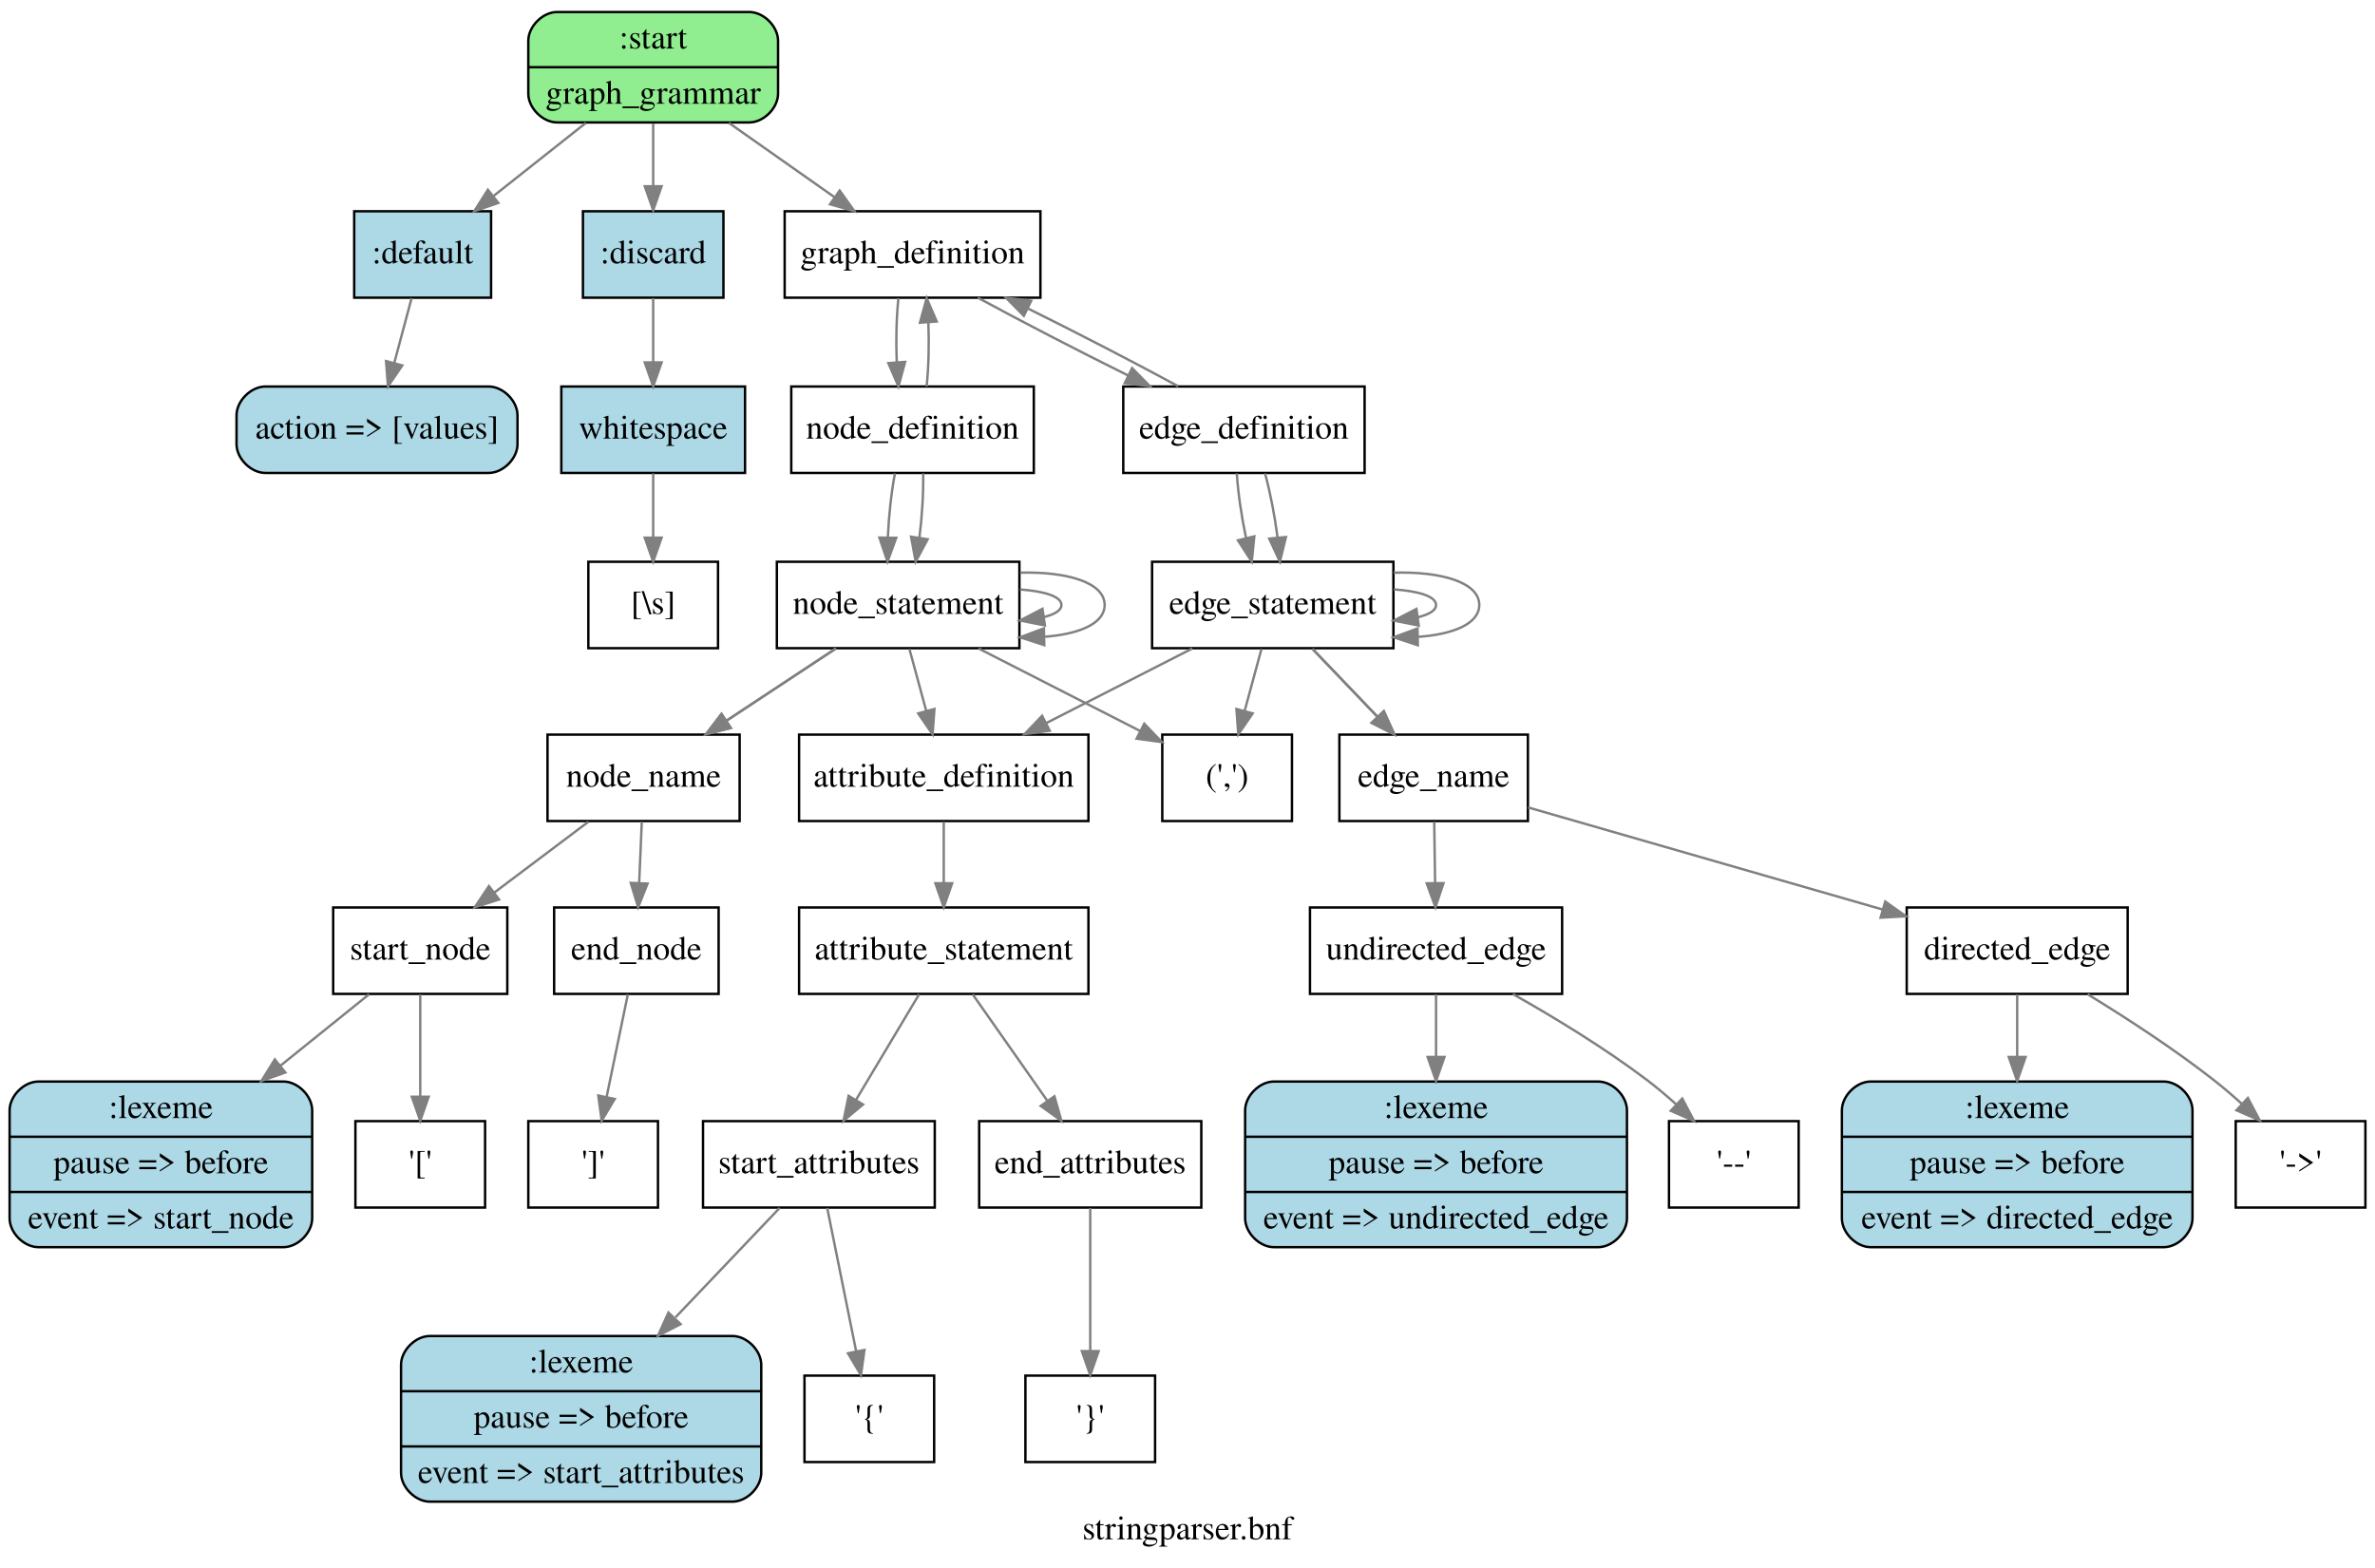
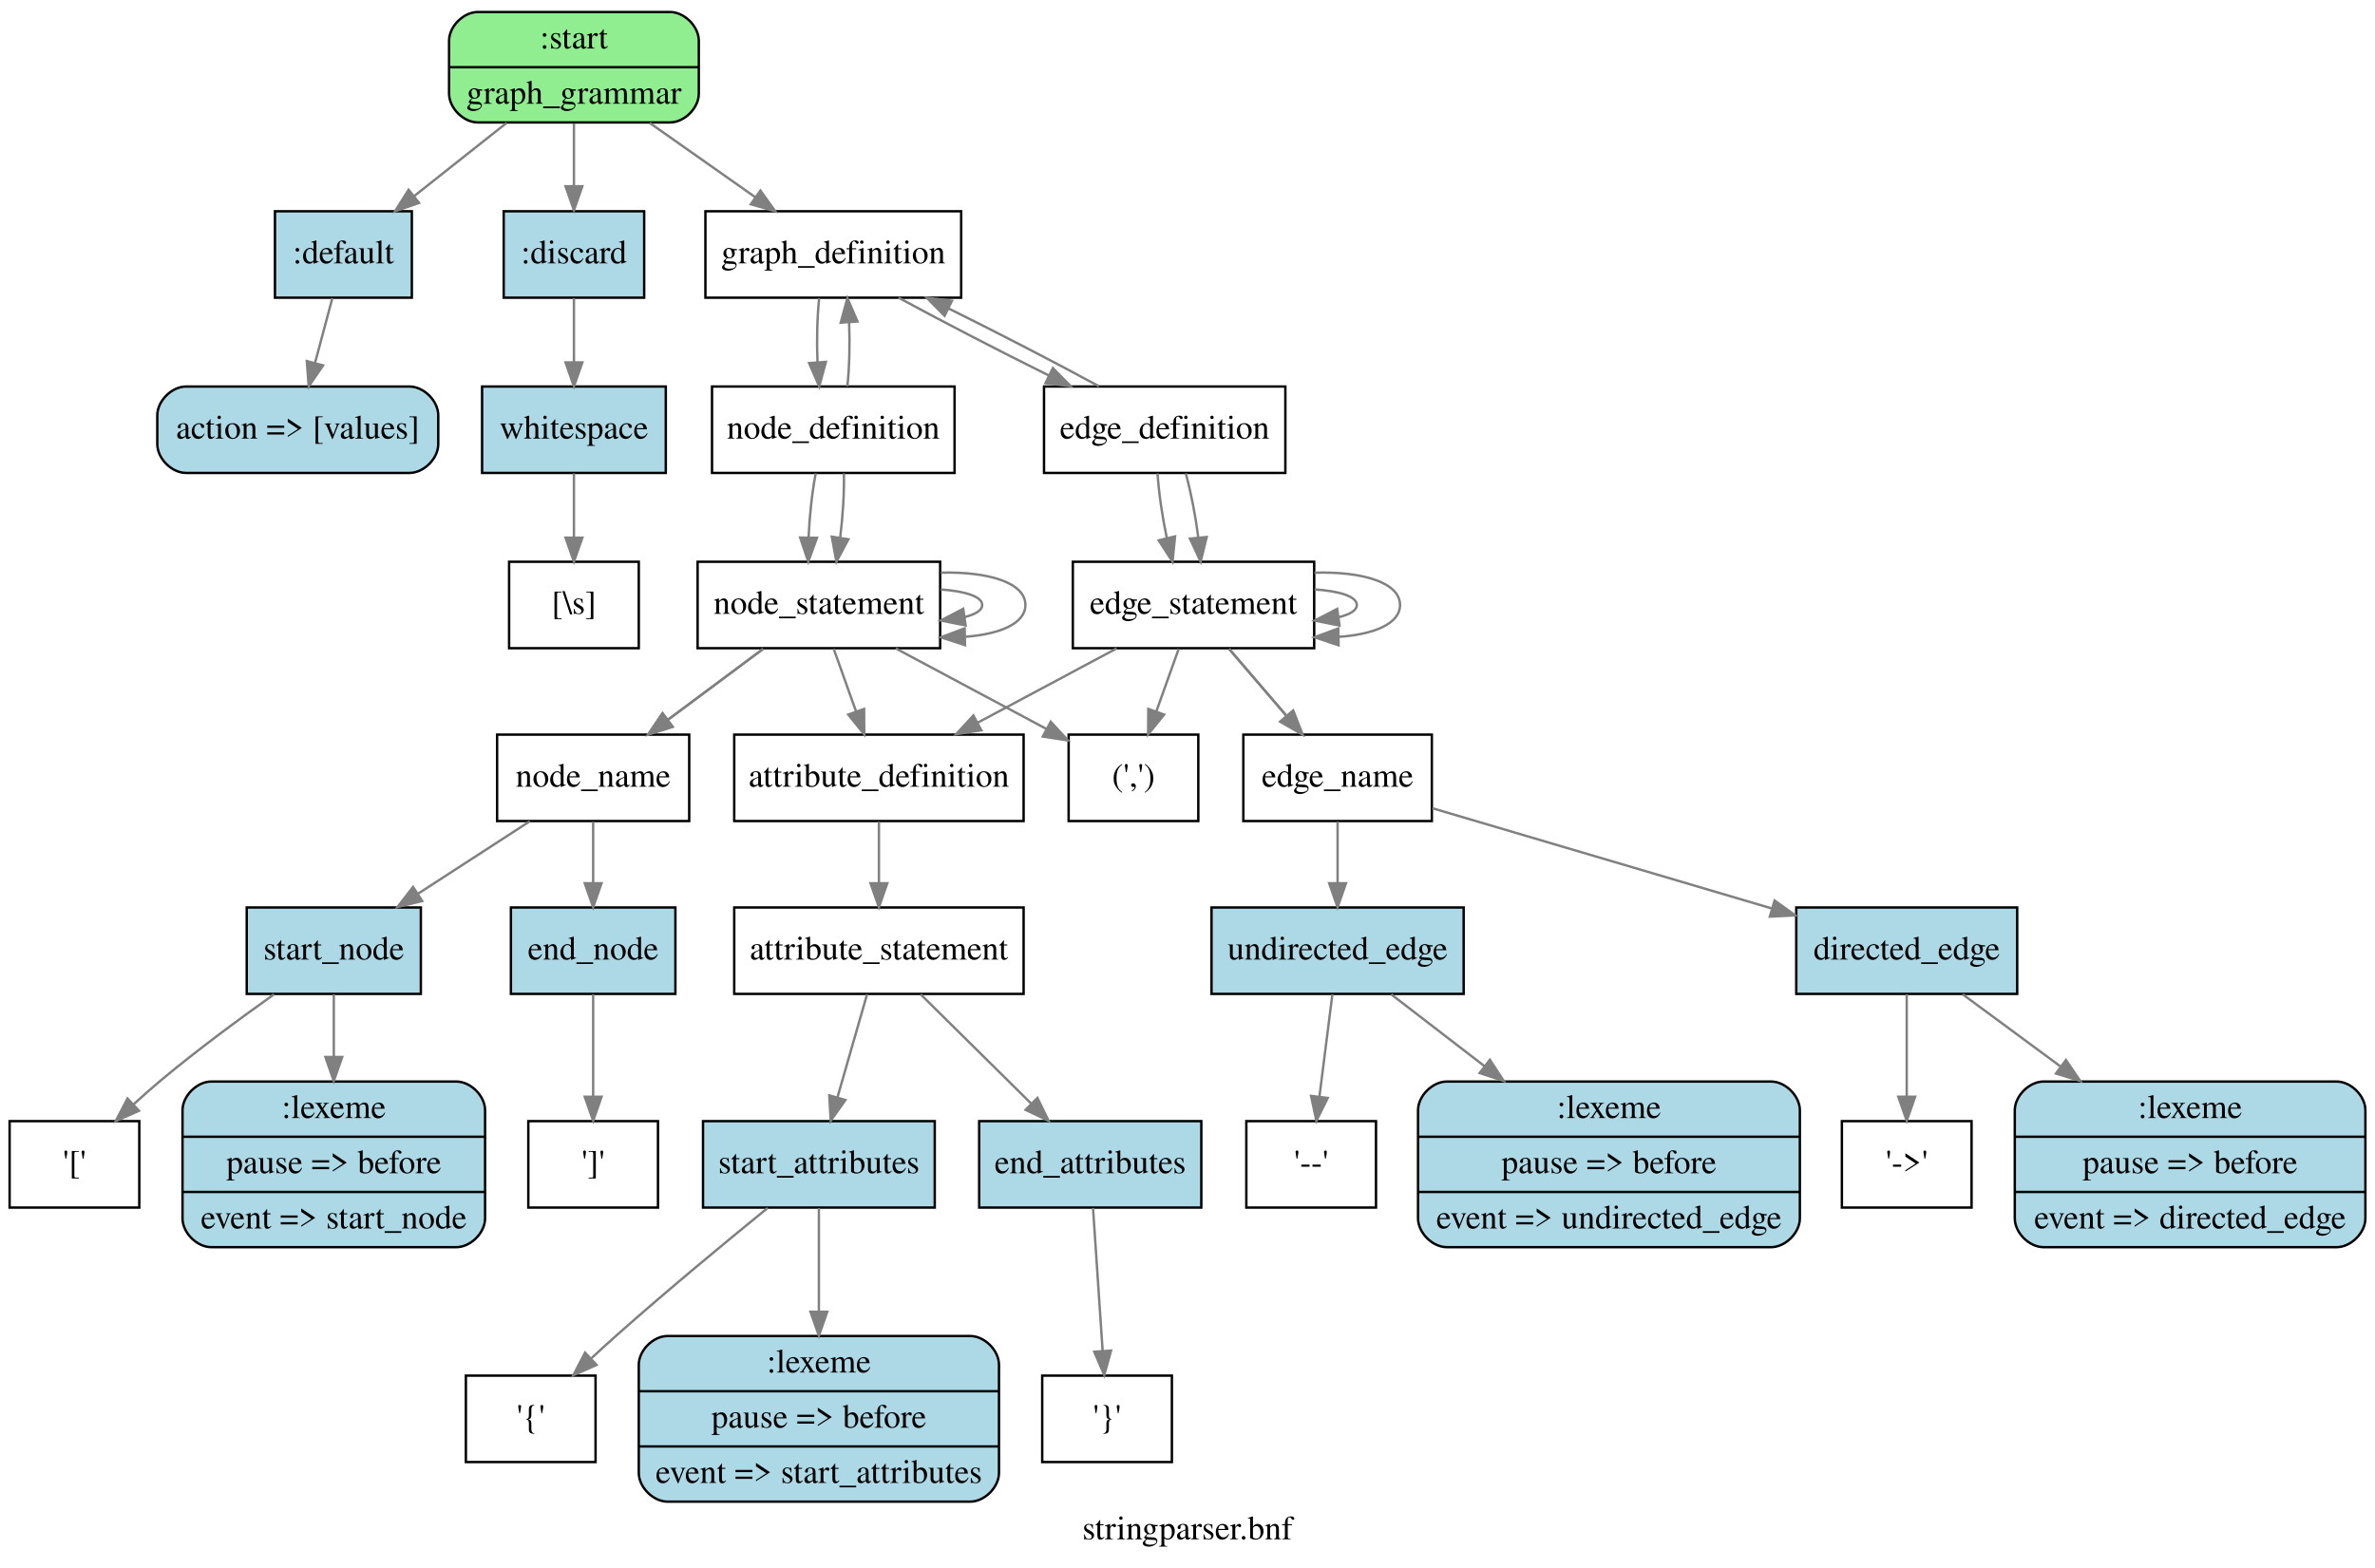
<svg xmlns="http://www.w3.org/2000/svg" width="989pt" height="653pt" viewBox="0.00 0.00 989.00 653.00">
  <g id="graph0" class="graph" transform="scale(1 1) rotate(0) translate(4 649)">
    <polygon fill="white" stroke="white" points="-4,5 -4,-649 986,-649 986,5 -4,5" />
    <text text-anchor="middle" x="490.5" y="-7.8" font-family="Times,serif" font-size="14.00">stringparser.bnf</text>
    <g id="node1" class="node">
-       <polygon fill="lightblue" stroke="black" points="200.5,-561 143.5,-561 143.5,-525 200.5,-525 200.5,-561" />
-       <text text-anchor="middle" x="172" y="-539.3" font-family="Times,serif" font-size="14.00">:default</text>
+       <polygon fill="lightblue" stroke="black" points="167.5,-561 110.5,-561 110.5,-525 167.5,-525 167.5,-561" />
+       <text text-anchor="middle" x="139" y="-539.3" font-family="Times,serif" font-size="14.00">:default</text>
    </g>
    <g id="node3" class="node">
-       <path fill="lightblue" stroke="black" d="M106.5,-452C106.5,-452 199.5,-452 199.5,-452 205.5,-452 211.5,-458 211.5,-464 211.5,-464 211.5,-476 211.5,-476 211.5,-482 205.5,-488 199.5,-488 199.5,-488 106.5,-488 106.5,-488 100.5,-488 94.5,-482 94.5,-476 94.5,-476 94.5,-464 94.5,-464 94.5,-458 100.5,-452 106.5,-452" />
-       <text text-anchor="middle" x="153" y="-466.3" font-family="Times,serif" font-size="14.00">action =&gt; [values]</text>
+       <path fill="lightblue" stroke="black" d="M73.5,-452C73.5,-452 166.5,-452 166.5,-452 172.5,-452 178.5,-458 178.5,-464 178.5,-464 178.5,-476 178.5,-476 178.5,-482 172.5,-488 166.5,-488 166.5,-488 73.5,-488 73.5,-488 67.5,-488 61.5,-482 61.5,-476 61.5,-476 61.5,-464 61.5,-464 61.5,-458 67.5,-452 73.5,-452" />
+       <text text-anchor="middle" x="120" y="-466.3" font-family="Times,serif" font-size="14.00">action =&gt; [values]</text>
    </g>
    <g id="edge2" class="edge">
-       <path fill="none" stroke="grey" d="M167.401,-524.813C165.23,-516.702 162.59,-506.836 160.166,-497.777" />
-       <polygon fill="grey" stroke="grey" points="163.523,-496.784 157.557,-488.029 156.761,-498.594 163.523,-496.784" />
+       <path fill="none" stroke="grey" d="M134.401,-524.813C132.23,-516.702 129.59,-506.836 127.166,-497.777" />
+       <polygon fill="grey" stroke="grey" points="130.523,-496.784 124.557,-488.029 123.761,-498.594 130.523,-496.784" />
    </g>
    <g id="node2" class="node">
-       <path fill="lightgreen" stroke="black" d="M228,-598C228,-598 308,-598 308,-598 314,-598 320,-604 320,-610 320,-610 320,-632 320,-632 320,-638 314,-644 308,-644 308,-644 228,-644 228,-644 222,-644 216,-638 216,-632 216,-632 216,-610 216,-610 216,-604 222,-598 228,-598" />
-       <text text-anchor="middle" x="268" y="-628.8" font-family="Times,serif" font-size="14.00">:start</text>
-       <polyline fill="none" stroke="black" points="216,-621 320,-621 " />
-       <text text-anchor="middle" x="268" y="-605.8" font-family="Times,serif" font-size="14.00">graph_grammar</text>
+       <path fill="lightgreen" stroke="black" d="M195,-598C195,-598 275,-598 275,-598 281,-598 287,-604 287,-610 287,-610 287,-632 287,-632 287,-638 281,-644 275,-644 275,-644 195,-644 195,-644 189,-644 183,-638 183,-632 183,-632 183,-610 183,-610 183,-604 189,-598 195,-598" />
+       <text text-anchor="middle" x="235" y="-628.8" font-family="Times,serif" font-size="14.00">:start</text>
+       <polyline fill="none" stroke="black" points="183,-621 287,-621 " />
+       <text text-anchor="middle" x="235" y="-605.8" font-family="Times,serif" font-size="14.00">graph_grammar</text>
    </g>
    <g id="edge1" class="edge">
-       <path fill="none" stroke="grey" d="M239.975,-597.813C227.924,-588.273 213.828,-577.114 201.607,-567.439" />
-       <polygon fill="grey" stroke="grey" points="203.507,-564.479 193.494,-561.016 199.162,-569.967 203.507,-564.479" />
+       <path fill="none" stroke="grey" d="M206.975,-597.813C194.924,-588.273 180.828,-577.114 168.607,-567.439" />
+       <polygon fill="grey" stroke="grey" points="170.507,-564.479 160.494,-561.016 166.162,-569.967 170.507,-564.479" />
    </g>
    <g id="node4" class="node">
-       <polygon fill="lightblue" stroke="black" points="297.25,-561 238.75,-561 238.75,-525 297.25,-525 297.25,-561" />
-       <text text-anchor="middle" x="268" y="-539.3" font-family="Times,serif" font-size="14.00">:discard</text>
+       <polygon fill="lightblue" stroke="black" points="264.25,-561 205.75,-561 205.75,-525 264.25,-525 264.25,-561" />
+       <text text-anchor="middle" x="235" y="-539.3" font-family="Times,serif" font-size="14.00">:discard</text>
    </g>
    <g id="edge3" class="edge">
-       <path fill="none" stroke="grey" d="M268,-597.609C268,-589.481 268,-580.2 268,-571.671" />
-       <polygon fill="grey" stroke="grey" points="271.5,-571.412 268,-561.412 264.5,-571.412 271.5,-571.412" />
+       <path fill="none" stroke="grey" d="M235,-597.609C235,-589.481 235,-580.2 235,-571.671" />
+       <polygon fill="grey" stroke="grey" points="238.5,-571.412 235,-561.412 231.5,-571.412 238.5,-571.412" />
+     </g>
+     <g id="node16" class="node">
+       <polygon fill="white" stroke="black" points="396.25,-561 289.75,-561 289.75,-525 396.25,-525 396.25,-561" />
+       <text text-anchor="middle" x="343" y="-539.3" font-family="Times,serif" font-size="14.00">graph_definition</text>
+     </g>
+     <g id="edge9" class="edge">
+       <path fill="none" stroke="grey" d="M266.528,-597.813C280.346,-588.09 296.554,-576.684 310.483,-566.882" />
+       <polygon fill="grey" stroke="grey" points="312.656,-569.633 318.819,-561.016 308.627,-563.909 312.656,-569.633" />
+     </g>
+     <g id="node5" class="node">
+       <polygon fill="lightblue" stroke="black" points="273.25,-488 196.75,-488 196.75,-452 273.25,-452 273.25,-488" />
+       <text text-anchor="middle" x="235" y="-466.3" font-family="Times,serif" font-size="14.00">whitespace</text>
+     </g>
+     <g id="edge4" class="edge">
+       <path fill="none" stroke="grey" d="M235,-524.813C235,-516.789 235,-507.047 235,-498.069" />
+       <polygon fill="grey" stroke="grey" points="238.5,-498.029 235,-488.029 231.5,-498.029 238.5,-498.029" />
+     </g>
+     <g id="node32" class="node">
+       <polygon fill="white" stroke="black" points="262,-415 208,-415 208,-379 262,-379 262,-415" />
+       <text text-anchor="middle" x="235" y="-393.3" font-family="Times,serif" font-size="14.00">[\s]</text>
+     </g>
+     <g id="edge43" class="edge">
+       <path fill="none" stroke="grey" d="M235,-451.813C235,-443.789 235,-434.047 235,-425.069" />
+       <polygon fill="grey" stroke="grey" points="238.5,-425.029 235,-415.029 231.5,-425.029 238.5,-425.029" />
    </g>
    <g id="node6" class="node">
-       <polygon fill="white" stroke="black" points="429.25,-561 322.75,-561 322.75,-525 429.25,-525 429.25,-561" />
-       <text text-anchor="middle" x="376" y="-539.3" font-family="Times,serif" font-size="14.00">graph_definition</text>
+       <polygon fill="lightblue" stroke="black" points="171.25,-271 98.75,-271 98.75,-235 171.25,-235 171.25,-271" />
+       <text text-anchor="middle" x="135" y="-249.3" font-family="Times,serif" font-size="14.00">start_node</text>
+     </g>
+     <g id="node7" class="node">
+       <path fill="lightblue" stroke="black" d="M84,-129.5C84,-129.5 186,-129.5 186,-129.5 192,-129.5 198,-135.5 198,-141.5 198,-141.5 198,-186.5 198,-186.5 198,-192.5 192,-198.5 186,-198.5 186,-198.5 84,-198.5 84,-198.5 78,-198.5 72,-192.5 72,-186.5 72,-186.5 72,-141.5 72,-141.5 72,-135.5 78,-129.5 84,-129.5" />
+       <text text-anchor="middle" x="135" y="-183.3" font-family="Times,serif" font-size="14.00">:lexeme</text>
+       <polyline fill="none" stroke="black" points="72,-175.5 198,-175.5 " />
+       <text text-anchor="middle" x="135" y="-160.3" font-family="Times,serif" font-size="14.00">pause =&gt; before</text>
+       <polyline fill="none" stroke="black" points="72,-152.5 198,-152.5 " />
+       <text text-anchor="middle" x="135" y="-137.3" font-family="Times,serif" font-size="14.00">event =&gt; start_node</text>
    </g>
    <g id="edge5" class="edge">
-       <path fill="none" stroke="grey" d="M299.528,-597.813C313.346,-588.09 329.554,-576.684 343.483,-566.882" />
-       <polygon fill="grey" stroke="grey" points="345.656,-569.633 351.819,-561.016 341.627,-563.909 345.656,-569.633" />
-     </g>
-     <g id="node5" class="node">
-       <polygon fill="lightblue" stroke="black" points="306.25,-488 229.75,-488 229.75,-452 306.25,-452 306.25,-488" />
-       <text text-anchor="middle" x="268" y="-466.3" font-family="Times,serif" font-size="14.00">whitespace</text>
-     </g>
-     <g id="edge4" class="edge">
-       <path fill="none" stroke="grey" d="M268,-524.813C268,-516.789 268,-507.047 268,-498.069" />
-       <polygon fill="grey" stroke="grey" points="271.5,-498.029 268,-488.029 264.5,-498.029 271.5,-498.029" />
-     </g>
-     <g id="node28" class="node">
-       <polygon fill="white" stroke="black" points="295,-415 241,-415 241,-379 295,-379 295,-415" />
-       <text text-anchor="middle" x="268" y="-393.3" font-family="Times,serif" font-size="14.00">[\s]</text>
-     </g>
-     <g id="edge39" class="edge">
-       <path fill="none" stroke="grey" d="M268,-451.813C268,-443.789 268,-434.047 268,-425.069" />
-       <polygon fill="grey" stroke="grey" points="271.5,-425.029 268,-415.029 264.5,-425.029 271.5,-425.029" />
-     </g>
-     <g id="node7" class="node">
-       <polygon fill="white" stroke="black" points="426.5,-488 325.5,-488 325.5,-452 426.5,-452 426.5,-488" />
-       <text text-anchor="middle" x="376" y="-466.3" font-family="Times,serif" font-size="14.00">node_definition</text>
-     </g>
-     <g id="edge6" class="edge">
-       <path fill="none" stroke="grey" d="M370.122,-524.813C369.282,-516.789 369.049,-507.047 369.422,-498.069" />
-       <polygon fill="grey" stroke="grey" points="372.918,-498.253 370.138,-488.029 365.936,-497.754 372.918,-498.253" />
+       <path fill="none" stroke="grey" d="M135,-234.812C135,-227.328 135,-218.18 135,-209.002" />
+       <polygon fill="grey" stroke="grey" points="138.5,-208.714 135,-198.714 131.5,-208.714 138.5,-208.714" />
+     </g>
+     <g id="node23" class="node">
+       <polygon fill="white" stroke="black" points="54,-182 0,-182 0,-146 54,-146 54,-182" />
+       <text text-anchor="middle" x="27" y="-160.3" font-family="Times,serif" font-size="14.00">'['</text>
+     </g>
+     <g id="edge23" class="edge">
+       <path fill="none" stroke="grey" d="M110.105,-234.814C95.969,-224.776 78.131,-211.634 63,-199 59.239,-195.859 55.367,-192.432 51.622,-189.001" />
+       <polygon fill="grey" stroke="grey" points="53.879,-186.32 44.185,-182.044 49.097,-191.431 53.879,-186.32" />
    </g>
    <g id="node8" class="node">
-       <polygon fill="white" stroke="black" points="564.25,-488 463.75,-488 463.75,-452 564.25,-452 564.25,-488" />
-       <text text-anchor="middle" x="514" y="-466.3" font-family="Times,serif" font-size="14.00">edge_definition</text>
-     </g>
-     <g id="edge7" class="edge">
-       <path fill="none" stroke="grey" d="M403.195,-524.994C421.057,-515.273 444.803,-502.987 465.769,-492.59" />
-       <polygon fill="grey" stroke="grey" points="467.439,-495.669 474.866,-488.114 464.349,-489.389 467.439,-495.669" />
-     </g>
-     <g id="node9" class="node">
-       <polygon fill="white" stroke="black" points="420.5,-415 319.5,-415 319.5,-379 420.5,-379 420.5,-415" />
-       <text text-anchor="middle" x="370" y="-393.3" font-family="Times,serif" font-size="14.00">node_statement</text>
-     </g>
-     <g id="edge8" class="edge">
-       <path fill="none" stroke="grey" d="M368.669,-451.813C367.152,-443.789 366.095,-434.047 365.71,-425.069" />
-       <polygon fill="grey" stroke="grey" points="369.209,-424.982 365.577,-415.029 362.21,-425.074 369.209,-424.982" />
-     </g>
-     <g id="edge9" class="edge">
-       <path fill="none" stroke="grey" d="M381.862,-488.029C382.709,-496.029 382.95,-505.765 382.585,-514.753" />
-       <polygon fill="grey" stroke="grey" points="379.088,-514.592 381.878,-524.813 386.071,-515.083 379.088,-514.592" />
-     </g>
-     <g id="edge10" class="edge">
-       <path fill="none" stroke="grey" d="M380.426,-451.813C380.587,-443.789 379.997,-434.047 378.865,-425.069" />
-       <polygon fill="grey" stroke="grey" points="382.299,-424.371 377.301,-415.029 375.382,-425.449 382.299,-424.371" />
-     </g>
-     <g id="node17" class="node">
-       <polygon fill="white" stroke="black" points="576.25,-415 475.75,-415 475.75,-379 576.25,-379 576.25,-415" />
-       <text text-anchor="middle" x="526" y="-393.3" font-family="Times,serif" font-size="14.00">edge_statement</text>
-     </g>
-     <g id="edge21" class="edge">
-       <path fill="none" stroke="grey" d="M511.027,-451.813C511.549,-443.702 512.987,-433.836 514.909,-424.777" />
-       <polygon fill="grey" stroke="grey" points="518.318,-425.571 517.26,-415.029 511.513,-423.929 518.318,-425.571" />
-     </g>
-     <g id="edge22" class="edge">
-       <path fill="none" stroke="grey" d="M522.783,-451.813C524.979,-443.789 526.858,-434.047 528.003,-425.069" />
-       <polygon fill="grey" stroke="grey" points="531.495,-425.322 528.983,-415.029 524.528,-424.641 531.495,-425.322" />
-     </g>
-     <g id="edge23" class="edge">
-       <path fill="none" stroke="grey" d="M486.608,-488.114C468.703,-497.853 444.946,-510.142 424,-520.524" />
-       <polygon fill="grey" stroke="grey" points="422.342,-517.439 414.914,-524.994 425.432,-523.72 422.342,-517.439" />
-     </g>
-     <g id="node10" class="node">
-       <polygon fill="white" stroke="black" points="304,-343 224,-343 224,-307 304,-307 304,-343" />
-       <text text-anchor="middle" x="264" y="-321.3" font-family="Times,serif" font-size="14.00">node_name</text>
-     </g>
-     <g id="edge11" class="edge">
-       <path fill="none" stroke="grey" d="M344.069,-378.876C330.338,-369.808 313.294,-358.552 298.464,-348.759" />
-       <polygon fill="grey" stroke="grey" points="300.304,-345.78 290.03,-343.19 296.446,-351.621 300.304,-345.78" />
-     </g>
-     <g id="node11" class="node">
-       <polygon fill="white" stroke="black" points="449.25,-343 328.75,-343 328.75,-307 449.25,-307 449.25,-343" />
-       <text text-anchor="middle" x="389" y="-321.3" font-family="Times,serif" font-size="14.00">attribute_definition</text>
-     </g>
-     <g id="edge12" class="edge">
-       <path fill="none" stroke="grey" d="M374.697,-378.697C376.813,-370.898 379.362,-361.509 381.718,-352.829" />
-       <polygon fill="grey" stroke="grey" points="385.116,-353.672 384.357,-343.104 378.36,-351.838 385.116,-353.672" />
-     </g>
-     <g id="edge13" class="edge">
-       <path fill="none" stroke="grey" d="M344.069,-378.876C330.338,-369.808 313.294,-358.552 298.464,-348.759" />
-       <polygon fill="grey" stroke="grey" points="300.304,-345.78 290.03,-343.19 296.446,-351.621 300.304,-345.78" />
-     </g>
-     <g id="node12" class="node">
-       <polygon fill="white" stroke="black" points="534,-343 480,-343 480,-307 534,-307 534,-343" />
-       <text text-anchor="middle" x="507" y="-321.3" font-family="Times,serif" font-size="14.00">(',')</text>
-     </g>
-     <g id="edge14" class="edge">
-       <path fill="none" stroke="grey" d="M403.514,-378.876C423.848,-368.487 449.804,-355.224 470.634,-344.581" />
-       <polygon fill="grey" stroke="grey" points="472.493,-347.562 479.805,-339.895 469.308,-341.328 472.493,-347.562" />
-     </g>
-     <g id="edge15" class="edge">
-       <path fill="none" stroke="grey" d="M420.711,-403.471C430.803,-402.743 438,-400.586 438,-397 438,-394.759 435.189,-393.076 430.616,-391.951" />
-       <polygon fill="grey" stroke="grey" points="431.107,-388.485 420.711,-390.529 430.112,-395.414 431.107,-388.485" />
-     </g>
-     <g id="edge16" class="edge">
-       <path fill="none" stroke="grey" d="M420.78,-410.46C440.056,-410.979 456,-406.492 456,-397 456,-389.288 445.475,-384.88 431.188,-383.776" />
-       <polygon fill="grey" stroke="grey" points="430.857,-380.268 420.78,-383.54 430.698,-387.266 430.857,-380.268" />
-     </g>
-     <g id="node13" class="node">
-       <polygon fill="white" stroke="black" points="295.25,-271 226.75,-271 226.75,-235 295.25,-235 295.25,-271" />
-       <text text-anchor="middle" x="261" y="-249.3" font-family="Times,serif" font-size="14.00">end_node</text>
-     </g>
-     <g id="edge17" class="edge">
-       <path fill="none" stroke="grey" d="M263.258,-306.697C262.928,-298.983 262.531,-289.712 262.162,-281.112" />
-       <polygon fill="grey" stroke="grey" points="265.658,-280.945 261.733,-271.104 258.665,-281.245 265.658,-280.945" />
-     </g>
-     <g id="node14" class="node">
-       <polygon fill="white" stroke="black" points="207.25,-271 134.75,-271 134.75,-235 207.25,-235 207.25,-271" />
-       <text text-anchor="middle" x="171" y="-249.3" font-family="Times,serif" font-size="14.00">start_node</text>
-     </g>
-     <g id="edge18" class="edge">
-       <path fill="none" stroke="grey" d="M241.011,-306.697C229.186,-297.796 214.608,-286.823 201.821,-277.199" />
-       <polygon fill="grey" stroke="grey" points="203.819,-274.322 193.724,-271.104 199.609,-279.915 203.819,-274.322" />
-     </g>
-     <g id="node23" class="node">
-       <polygon fill="white" stroke="black" points="449.25,-271 328.75,-271 328.75,-235 449.25,-235 449.25,-271" />
-       <text text-anchor="middle" x="389" y="-249.3" font-family="Times,serif" font-size="14.00">attribute_statement</text>
-     </g>
-     <g id="edge34" class="edge">
-       <path fill="none" stroke="grey" d="M389,-306.697C389,-298.983 389,-289.712 389,-281.112" />
-       <polygon fill="grey" stroke="grey" points="392.5,-281.104 389,-271.104 385.5,-281.104 392.5,-281.104" />
-     </g>
-     <g id="node16" class="node">
+       <polygon fill="lightblue" stroke="black" points="277.25,-271 208.75,-271 208.75,-235 277.25,-235 277.25,-271" />
+       <text text-anchor="middle" x="243" y="-249.3" font-family="Times,serif" font-size="14.00">end_node</text>
+     </g>
+     <g id="node24" class="node">
      <polygon fill="white" stroke="black" points="270,-182 216,-182 216,-146 270,-146 270,-182" />
      <text text-anchor="middle" x="243" y="-160.3" font-family="Times,serif" font-size="14.00">']'</text>
    </g>
+     <g id="edge24" class="edge">
+       <path fill="none" stroke="grey" d="M243,-234.812C243,-222.657 243,-206.114 243,-192.182" />
+       <polygon fill="grey" stroke="grey" points="246.5,-192.153 243,-182.153 239.5,-192.153 246.5,-192.153" />
+     </g>
+     <g id="node9" class="node">
+       <polygon fill="lightblue" stroke="black" points="836,-271 744,-271 744,-235 836,-235 836,-271" />
+       <text text-anchor="middle" x="790" y="-249.3" font-family="Times,serif" font-size="14.00">directed_edge</text>
+     </g>
+     <g id="node10" class="node">
+       <path fill="lightblue" stroke="black" d="M847,-129.5C847,-129.5 969,-129.5 969,-129.5 975,-129.5 981,-135.5 981,-141.5 981,-141.5 981,-186.5 981,-186.5 981,-192.5 975,-198.5 969,-198.5 969,-198.5 847,-198.5 847,-198.5 841,-198.5 835,-192.5 835,-186.5 835,-186.5 835,-141.5 835,-141.5 835,-135.5 841,-129.5 847,-129.5" />
+       <text text-anchor="middle" x="908" y="-183.3" font-family="Times,serif" font-size="14.00">:lexeme</text>
+       <polyline fill="none" stroke="black" points="835,-175.5 981,-175.5 " />
+       <text text-anchor="middle" x="908" y="-160.3" font-family="Times,serif" font-size="14.00">pause =&gt; before</text>
+       <polyline fill="none" stroke="black" points="835,-152.5 981,-152.5 " />
+       <text text-anchor="middle" x="908" y="-137.3" font-family="Times,serif" font-size="14.00">event =&gt; directed_edge</text>
+     </g>
+     <g id="edge6" class="edge">
+       <path fill="none" stroke="grey" d="M813.313,-234.812C824.991,-226.201 839.658,-215.388 853.936,-204.861" />
+       <polygon fill="grey" stroke="grey" points="856.301,-207.466 862.273,-198.714 852.147,-201.832 856.301,-207.466" />
+     </g>
+     <g id="node27" class="node">
+       <polygon fill="white" stroke="black" points="817,-182 763,-182 763,-146 817,-146 817,-182" />
+       <text text-anchor="middle" x="790" y="-160.3" font-family="Times,serif" font-size="14.00">'-&gt;'</text>
+     </g>
+     <g id="edge36" class="edge">
+       <path fill="none" stroke="grey" d="M790,-234.812C790,-222.657 790,-206.114 790,-192.182" />
+       <polygon fill="grey" stroke="grey" points="793.5,-192.153 790,-182.153 786.5,-192.153 793.5,-192.153" />
+     </g>
+     <g id="node11" class="node">
+       <polygon fill="lightblue" stroke="black" points="605.5,-271 500.5,-271 500.5,-235 605.5,-235 605.5,-271" />
+       <text text-anchor="middle" x="553" y="-249.3" font-family="Times,serif" font-size="14.00">undirected_edge</text>
+     </g>
+     <g id="node12" class="node">
+       <path fill="lightblue" stroke="black" d="M598.5,-129.5C598.5,-129.5 733.5,-129.5 733.5,-129.5 739.5,-129.5 745.5,-135.5 745.5,-141.5 745.5,-141.5 745.5,-186.5 745.5,-186.5 745.5,-192.5 739.5,-198.5 733.5,-198.5 733.5,-198.5 598.5,-198.5 598.5,-198.5 592.5,-198.5 586.5,-192.5 586.5,-186.5 586.5,-186.5 586.5,-141.5 586.5,-141.5 586.5,-135.5 592.5,-129.5 598.5,-129.5" />
+       <text text-anchor="middle" x="666" y="-183.3" font-family="Times,serif" font-size="14.00">:lexeme</text>
+       <polyline fill="none" stroke="black" points="586.5,-175.5 745.5,-175.5 " />
+       <text text-anchor="middle" x="666" y="-160.3" font-family="Times,serif" font-size="14.00">pause =&gt; before</text>
+       <polyline fill="none" stroke="black" points="586.5,-152.5 745.5,-152.5 " />
+       <text text-anchor="middle" x="666" y="-137.3" font-family="Times,serif" font-size="14.00">event =&gt; undirected_edge</text>
+     </g>
+     <g id="edge7" class="edge">
+       <path fill="none" stroke="grey" d="M575.325,-234.812C586.509,-226.201 600.554,-215.388 614.227,-204.861" />
+       <polygon fill="grey" stroke="grey" points="616.422,-207.588 622.21,-198.714 612.151,-202.042 616.422,-207.588" />
+     </g>
+     <g id="node28" class="node">
+       <polygon fill="white" stroke="black" points="569,-182 515,-182 515,-146 569,-146 569,-182" />
+       <text text-anchor="middle" x="542" y="-160.3" font-family="Times,serif" font-size="14.00">'--'</text>
+     </g>
+     <g id="edge37" class="edge">
+       <path fill="none" stroke="grey" d="M550.827,-234.812C549.29,-222.657 547.198,-206.114 545.437,-192.182" />
+       <polygon fill="grey" stroke="grey" points="548.896,-191.635 544.169,-182.153 541.951,-192.513 548.896,-191.635" />
+     </g>
+     <g id="node13" class="node">
+       <polygon fill="lightblue" stroke="black" points="385.25,-182 288.75,-182 288.75,-146 385.25,-146 385.25,-182" />
+       <text text-anchor="middle" x="337" y="-160.3" font-family="Times,serif" font-size="14.00">start_attributes</text>
+     </g>
+     <g id="node14" class="node">
+       <path fill="lightblue" stroke="black" d="M274,-23.5C274,-23.5 400,-23.5 400,-23.5 406,-23.5 412,-29.5 412,-35.5 412,-35.5 412,-80.5 412,-80.5 412,-86.5 406,-92.5 400,-92.5 400,-92.5 274,-92.5 274,-92.5 268,-92.5 262,-86.5 262,-80.5 262,-80.5 262,-35.5 262,-35.5 262,-29.5 268,-23.5 274,-23.5" />
+       <text text-anchor="middle" x="337" y="-77.3" font-family="Times,serif" font-size="14.00">:lexeme</text>
+       <polyline fill="none" stroke="black" points="262,-69.5 412,-69.5 " />
+       <text text-anchor="middle" x="337" y="-54.3" font-family="Times,serif" font-size="14.00">pause =&gt; before</text>
+       <polyline fill="none" stroke="black" points="262,-46.5 412,-46.5 " />
+       <text text-anchor="middle" x="337" y="-31.3" font-family="Times,serif" font-size="14.00">event =&gt; start_attributes</text>
+     </g>
+     <g id="edge8" class="edge">
+       <path fill="none" stroke="grey" d="M337,-145.827C337,-134.108 337,-118.021 337,-102.877" />
+       <polygon fill="grey" stroke="grey" points="340.5,-102.609 337,-92.609 333.5,-102.609 340.5,-102.609" />
+     </g>
+     <g id="node30" class="node">
+       <polygon fill="white" stroke="black" points="244,-76 190,-76 190,-40 244,-40 244,-76" />
+       <text text-anchor="middle" x="217" y="-54.3" font-family="Times,serif" font-size="14.00">'{'</text>
+     </g>
+     <g id="edge41" class="edge">
+       <path fill="none" stroke="grey" d="M315.635,-145.809C298.471,-131.853 273.873,-111.521 253,-93 249.506,-89.899 245.872,-86.583 242.317,-83.282" />
+       <polygon fill="grey" stroke="grey" points="244.428,-80.463 234.742,-76.171 239.637,-85.567 244.428,-80.463" />
+     </g>
+     <g id="node15" class="node">
+       <polygon fill="lightblue" stroke="black" points="496.25,-182 403.75,-182 403.75,-146 496.25,-146 496.25,-182" />
+       <text text-anchor="middle" x="450" y="-160.3" font-family="Times,serif" font-size="14.00">end_attributes</text>
+     </g>
+     <g id="node31" class="node">
+       <polygon fill="white" stroke="black" points="484,-76 430,-76 430,-40 484,-40 484,-76" />
+       <text text-anchor="middle" x="457" y="-54.3" font-family="Times,serif" font-size="14.00">'}'</text>
+     </g>
+     <g id="edge42" class="edge">
+       <path fill="none" stroke="grey" d="M451.156,-145.827C452.245,-129.643 453.895,-105.131 455.164,-86.273" />
+       <polygon fill="grey" stroke="grey" points="458.663,-86.412 455.842,-76.199 451.679,-85.941 458.663,-86.412" />
+     </g>
+     <g id="node17" class="node">
+       <polygon fill="white" stroke="black" points="393.5,-488 292.5,-488 292.5,-452 393.5,-452 393.5,-488" />
+       <text text-anchor="middle" x="343" y="-466.3" font-family="Times,serif" font-size="14.00">node_definition</text>
+     </g>
+     <g id="edge10" class="edge">
+       <path fill="none" stroke="grey" d="M337.122,-524.813C336.282,-516.789 336.049,-507.047 336.422,-498.069" />
+       <polygon fill="grey" stroke="grey" points="339.918,-498.253 337.138,-488.029 332.936,-497.754 339.918,-498.253" />
+     </g>
+     <g id="node18" class="node">
+       <polygon fill="white" stroke="black" points="531.25,-488 430.75,-488 430.75,-452 531.25,-452 531.25,-488" />
+       <text text-anchor="middle" x="481" y="-466.3" font-family="Times,serif" font-size="14.00">edge_definition</text>
+     </g>
+     <g id="edge11" class="edge">
+       <path fill="none" stroke="grey" d="M370.195,-524.994C388.057,-515.273 411.803,-502.987 432.769,-492.59" />
+       <polygon fill="grey" stroke="grey" points="434.439,-495.669 441.866,-488.114 431.349,-489.389 434.439,-495.669" />
+     </g>
+     <g id="node19" class="node">
+       <polygon fill="white" stroke="black" points="387.5,-415 286.5,-415 286.5,-379 387.5,-379 387.5,-415" />
+       <text text-anchor="middle" x="337" y="-393.3" font-family="Times,serif" font-size="14.00">node_statement</text>
+     </g>
+     <g id="edge12" class="edge">
+       <path fill="none" stroke="grey" d="M335.669,-451.813C334.152,-443.789 333.095,-434.047 332.71,-425.069" />
+       <polygon fill="grey" stroke="grey" points="336.209,-424.982 332.577,-415.029 329.21,-425.074 336.209,-424.982" />
+     </g>
+     <g id="edge13" class="edge">
+       <path fill="none" stroke="grey" d="M348.862,-488.029C349.709,-496.029 349.95,-505.765 349.585,-514.753" />
+       <polygon fill="grey" stroke="grey" points="346.088,-514.592 348.878,-524.813 353.071,-515.083 346.088,-514.592" />
+     </g>
+     <g id="edge14" class="edge">
+       <path fill="none" stroke="grey" d="M347.426,-451.813C347.587,-443.789 346.997,-434.047 345.865,-425.069" />
+       <polygon fill="grey" stroke="grey" points="349.299,-424.371 344.301,-415.029 342.382,-425.449 349.299,-424.371" />
+     </g>
+     <g id="node25" class="node">
+       <polygon fill="white" stroke="black" points="543.25,-415 442.75,-415 442.75,-379 543.25,-379 543.25,-415" />
+       <text text-anchor="middle" x="493" y="-393.3" font-family="Times,serif" font-size="14.00">edge_statement</text>
+     </g>
+     <g id="edge25" class="edge">
+       <path fill="none" stroke="grey" d="M478.027,-451.813C478.549,-443.702 479.987,-433.836 481.909,-424.777" />
+       <polygon fill="grey" stroke="grey" points="485.318,-425.571 484.26,-415.029 478.513,-423.929 485.318,-425.571" />
+     </g>
+     <g id="edge26" class="edge">
+       <path fill="none" stroke="grey" d="M489.783,-451.813C491.979,-443.789 493.858,-434.047 495.003,-425.069" />
+       <polygon fill="grey" stroke="grey" points="498.495,-425.322 495.983,-415.029 491.528,-424.641 498.495,-425.322" />
+     </g>
+     <g id="edge27" class="edge">
+       <path fill="none" stroke="grey" d="M453.608,-488.114C435.703,-497.853 411.946,-510.142 391,-520.524" />
+       <polygon fill="grey" stroke="grey" points="389.342,-517.439 381.914,-524.994 392.432,-523.72 389.342,-517.439" />
+     </g>
+     <g id="node20" class="node">
+       <polygon fill="white" stroke="black" points="283,-343 203,-343 203,-307 283,-307 283,-343" />
+       <text text-anchor="middle" x="243" y="-321.3" font-family="Times,serif" font-size="14.00">node_name</text>
+     </g>
+     <g id="edge15" class="edge">
+       <path fill="none" stroke="grey" d="M313.764,-378.697C301.812,-369.796 287.077,-358.823 274.153,-349.199" />
+       <polygon fill="grey" stroke="grey" points="276.08,-346.27 265.969,-343.104 271.899,-351.884 276.08,-346.27" />
+     </g>
+     <g id="node21" class="node">
+       <polygon fill="white" stroke="black" points="422.25,-343 301.75,-343 301.75,-307 422.25,-307 422.25,-343" />
+       <text text-anchor="middle" x="362" y="-321.3" font-family="Times,serif" font-size="14.00">attribute_definition</text>
+     </g>
+     <g id="edge16" class="edge">
+       <path fill="none" stroke="grey" d="M343.18,-378.697C345.995,-370.813 349.391,-361.304 352.519,-352.546" />
+       <polygon fill="grey" stroke="grey" points="355.824,-353.699 355.891,-343.104 349.232,-351.345 355.824,-353.699" />
+     </g>
+     <g id="edge17" class="edge">
+       <path fill="none" stroke="grey" d="M313.764,-378.697C301.812,-369.796 287.077,-358.823 274.153,-349.199" />
+       <polygon fill="grey" stroke="grey" points="276.08,-346.27 265.969,-343.104 271.899,-351.884 276.08,-346.27" />
+     </g>
+     <g id="node22" class="node">
+       <polygon fill="white" stroke="black" points="495,-343 441,-343 441,-307 495,-307 495,-343" />
+       <text text-anchor="middle" x="468" y="-321.3" font-family="Times,serif" font-size="14.00">(',')</text>
+     </g>
+     <g id="edge18" class="edge">
+       <path fill="none" stroke="grey" d="M369.046,-378.876C388.01,-368.743 412.087,-355.877 431.743,-345.374" />
+       <polygon fill="grey" stroke="grey" points="433.541,-348.382 440.711,-340.582 430.242,-342.208 433.541,-348.382" />
+     </g>
+     <g id="edge19" class="edge">
+       <path fill="none" stroke="grey" d="M387.711,-403.471C397.803,-402.743 405,-400.586 405,-397 405,-394.759 402.189,-393.076 397.616,-391.951" />
+       <polygon fill="grey" stroke="grey" points="398.107,-388.485 387.711,-390.529 397.112,-395.414 398.107,-388.485" />
+     </g>
    <g id="edge20" class="edge">
-       <path fill="none" stroke="grey" d="M257.444,-234.812C254.929,-222.657 251.506,-206.114 248.624,-192.182" />
-       <polygon fill="grey" stroke="grey" points="252.002,-191.236 246.549,-182.153 245.148,-192.654 252.002,-191.236" />
-     </g>
-     <g id="node15" class="node">
-       <polygon fill="white" stroke="black" points="198,-182 144,-182 144,-146 198,-146 198,-182" />
-       <text text-anchor="middle" x="171" y="-160.3" font-family="Times,serif" font-size="14.00">'['</text>
-     </g>
-     <g id="edge19" class="edge">
-       <path fill="none" stroke="grey" d="M171,-234.812C171,-222.657 171,-206.114 171,-192.182" />
-       <polygon fill="grey" stroke="grey" points="174.5,-192.153 171,-182.153 167.5,-192.153 174.5,-192.153" />
+       <path fill="none" stroke="grey" d="M387.78,-410.46C407.056,-410.979 423,-406.492 423,-397 423,-389.288 412.475,-384.88 398.188,-383.776" />
+       <polygon fill="grey" stroke="grey" points="397.857,-380.268 387.78,-383.54 397.698,-387.266 397.857,-380.268" />
+     </g>
+     <g id="edge21" class="edge">
+       <path fill="none" stroke="grey" d="M243,-306.697C243,-298.983 243,-289.712 243,-281.112" />
+       <polygon fill="grey" stroke="grey" points="246.5,-281.104 243,-271.104 239.5,-281.104 246.5,-281.104" />
+     </g>
+     <g id="edge22" class="edge">
+       <path fill="none" stroke="grey" d="M216.58,-306.876C202.59,-297.808 185.224,-286.552 170.114,-276.759" />
+       <polygon fill="grey" stroke="grey" points="171.817,-273.692 161.521,-271.19 168.009,-279.566 171.817,-273.692" />
    </g>
    <g id="node29" class="node">
-       <path fill="lightblue" stroke="black" d="M12,-129.5C12,-129.5 114,-129.5 114,-129.5 120,-129.5 126,-135.5 126,-141.5 126,-141.5 126,-186.5 126,-186.5 126,-192.5 120,-198.5 114,-198.5 114,-198.5 12,-198.5 12,-198.5 6,-198.5 0,-192.5 0,-186.5 0,-186.5 0,-141.5 0,-141.5 0,-135.5 6,-129.5 12,-129.5" />
-       <text text-anchor="middle" x="63" y="-183.3" font-family="Times,serif" font-size="14.00">:lexeme</text>
-       <polyline fill="none" stroke="black" points="0,-175.5 126,-175.5 " />
-       <text text-anchor="middle" x="63" y="-160.3" font-family="Times,serif" font-size="14.00">pause =&gt; before</text>
-       <polyline fill="none" stroke="black" points="0,-152.5 126,-152.5 " />
-       <text text-anchor="middle" x="63" y="-137.3" font-family="Times,serif" font-size="14.00">event =&gt; start_node</text>
+       <polygon fill="white" stroke="black" points="422.25,-271 301.75,-271 301.75,-235 422.25,-235 422.25,-271" />
+       <text text-anchor="middle" x="362" y="-249.3" font-family="Times,serif" font-size="14.00">attribute_statement</text>
+     </g>
+     <g id="edge38" class="edge">
+       <path fill="none" stroke="grey" d="M362,-306.697C362,-298.983 362,-289.712 362,-281.112" />
+       <polygon fill="grey" stroke="grey" points="365.5,-281.104 362,-271.104 358.5,-281.104 365.5,-281.104" />
+     </g>
+     <g id="node26" class="node">
+       <polygon fill="white" stroke="black" points="592.25,-343 513.75,-343 513.75,-307 592.25,-307 592.25,-343" />
+       <text text-anchor="middle" x="553" y="-321.3" font-family="Times,serif" font-size="14.00">edge_name</text>
+     </g>
+     <g id="edge28" class="edge">
+       <path fill="none" stroke="grey" d="M507.831,-378.697C515.025,-370.305 523.797,-360.07 531.69,-350.861" />
+       <polygon fill="grey" stroke="grey" points="534.489,-352.975 538.339,-343.104 529.174,-348.419 534.489,-352.975" />
+     </g>
+     <g id="edge29" class="edge">
+       <path fill="none" stroke="grey" d="M460.954,-378.876C443.508,-369.554 421.735,-357.919 403.057,-347.939" />
+       <polygon fill="grey" stroke="grey" points="404.639,-344.816 394.169,-343.19 401.34,-350.99 404.639,-344.816" />
+     </g>
+     <g id="edge30" class="edge">
+       <path fill="none" stroke="grey" d="M507.831,-378.697C515.025,-370.305 523.797,-360.07 531.69,-350.861" />
+       <polygon fill="grey" stroke="grey" points="534.489,-352.975 538.339,-343.104 529.174,-348.419 534.489,-352.975" />
+     </g>
+     <g id="edge31" class="edge">
+       <path fill="none" stroke="grey" d="M486.82,-378.697C484.005,-370.813 480.609,-361.304 477.481,-352.546" />
+       <polygon fill="grey" stroke="grey" points="480.768,-351.345 474.109,-343.104 474.176,-353.699 480.768,-351.345" />
+     </g>
+     <g id="edge32" class="edge">
+       <path fill="none" stroke="grey" d="M543.413,-403.493C553.661,-402.785 561,-400.621 561,-397 561,-394.737 558.133,-393.043 553.481,-391.918" />
+       <polygon fill="grey" stroke="grey" points="553.802,-388.429 543.413,-390.507 552.831,-395.361 553.802,-388.429" />
+     </g>
+     <g id="edge33" class="edge">
+       <path fill="none" stroke="grey" d="M543.351,-410.447C562.819,-411.045 579,-406.562 579,-397 579,-389.156 568.112,-384.73 553.452,-383.723" />
+       <polygon fill="grey" stroke="grey" points="553.409,-380.221 543.351,-383.553 553.291,-387.221 553.409,-380.221" />
+     </g>
+     <g id="edge34" class="edge">
+       <path fill="none" stroke="grey" d="M592.402,-312.362C631.071,-300.941 690.42,-283.412 733.987,-270.544" />
+       <polygon fill="grey" stroke="grey" points="734.986,-273.898 743.585,-267.709 733.003,-267.185 734.986,-273.898" />
+     </g>
+     <g id="edge35" class="edge">
+       <path fill="none" stroke="grey" d="M553,-306.697C553,-298.983 553,-289.712 553,-281.112" />
+       <polygon fill="grey" stroke="grey" points="556.5,-281.104 553,-271.104 549.5,-281.104 556.5,-281.104" />
+     </g>
+     <g id="edge39" class="edge">
+       <path fill="none" stroke="grey" d="M379.386,-234.812C392.524,-221.823 410.732,-203.822 425.368,-189.352" />
+       <polygon fill="grey" stroke="grey" points="427.999,-191.672 432.65,-182.153 423.078,-186.694 427.999,-191.672" />
    </g>
    <g id="edge40" class="edge">
-       <path fill="none" stroke="grey" d="M149.663,-234.812C139.074,-226.282 125.801,-215.59 112.849,-205.156" />
-       <polygon fill="grey" stroke="grey" points="114.835,-202.262 104.852,-198.714 110.444,-207.713 114.835,-202.262" />
-     </g>
-     <g id="node18" class="node">
-       <polygon fill="white" stroke="black" points="632.25,-343 553.75,-343 553.75,-307 632.25,-307 632.25,-343" />
-       <text text-anchor="middle" x="593" y="-321.3" font-family="Times,serif" font-size="14.00">edge_name</text>
-     </g>
-     <g id="edge24" class="edge">
-       <path fill="none" stroke="grey" d="M542.562,-378.697C550.675,-370.22 560.588,-359.864 569.471,-350.583" />
-       <polygon fill="grey" stroke="grey" points="572.243,-352.749 576.629,-343.104 567.186,-347.908 572.243,-352.749" />
-     </g>
-     <g id="edge25" class="edge">
-       <path fill="none" stroke="grey" d="M492.486,-378.876C474.159,-369.512 451.264,-357.814 431.672,-347.803" />
-       <polygon fill="grey" stroke="grey" points="433.14,-344.623 422.643,-343.19 429.955,-350.857 433.14,-344.623" />
-     </g>
-     <g id="edge26" class="edge">
-       <path fill="none" stroke="grey" d="M542.562,-378.697C550.675,-370.22 560.588,-359.864 569.471,-350.583" />
-       <polygon fill="grey" stroke="grey" points="572.243,-352.749 576.629,-343.104 567.186,-347.908 572.243,-352.749" />
-     </g>
-     <g id="edge27" class="edge">
-       <path fill="none" stroke="grey" d="M521.303,-378.697C519.187,-370.898 516.638,-361.509 514.282,-352.829" />
-       <polygon fill="grey" stroke="grey" points="517.64,-351.838 511.643,-343.104 510.884,-353.672 517.64,-351.838" />
-     </g>
-     <g id="edge28" class="edge">
-       <path fill="none" stroke="grey" d="M576.413,-403.493C586.661,-402.785 594,-400.621 594,-397 594,-394.737 591.133,-393.043 586.481,-391.918" />
-       <polygon fill="grey" stroke="grey" points="586.802,-388.429 576.413,-390.507 585.831,-395.361 586.802,-388.429" />
-     </g>
-     <g id="edge29" class="edge">
-       <path fill="none" stroke="grey" d="M576.351,-410.447C595.819,-411.045 612,-406.562 612,-397 612,-389.156 601.112,-384.73 586.452,-383.723" />
-       <polygon fill="grey" stroke="grey" points="586.409,-380.221 576.351,-383.553 586.291,-387.221 586.409,-380.221" />
-     </g>
-     <g id="node19" class="node">
-       <polygon fill="white" stroke="black" points="882,-271 790,-271 790,-235 882,-235 882,-271" />
-       <text text-anchor="middle" x="836" y="-249.3" font-family="Times,serif" font-size="14.00">directed_edge</text>
-     </g>
-     <g id="edge30" class="edge">
-       <path fill="none" stroke="grey" d="M632.312,-312.675C672.358,-301.14 734.828,-283.144 780.03,-270.123" />
-       <polygon fill="grey" stroke="grey" points="781.045,-273.473 789.686,-267.342 779.108,-266.746 781.045,-273.473" />
-     </g>
-     <g id="node20" class="node">
-       <polygon fill="white" stroke="black" points="646.5,-271 541.5,-271 541.5,-235 646.5,-235 646.5,-271" />
-       <text text-anchor="middle" x="594" y="-249.3" font-family="Times,serif" font-size="14.00">undirected_edge</text>
-     </g>
-     <g id="edge31" class="edge">
-       <path fill="none" stroke="grey" d="M593.247,-306.697C593.357,-298.983 593.49,-289.712 593.613,-281.112" />
-       <polygon fill="grey" stroke="grey" points="597.112,-281.153 593.756,-271.104 590.113,-281.053 597.112,-281.153" />
-     </g>
-     <g id="node21" class="node">
-       <polygon fill="white" stroke="black" points="981,-182 927,-182 927,-146 981,-146 981,-182" />
-       <text text-anchor="middle" x="954" y="-160.3" font-family="Times,serif" font-size="14.00">'-&gt;'</text>
-     </g>
-     <g id="edge32" class="edge">
-       <path fill="none" stroke="grey" d="M865.346,-234.844C881.389,-225.023 901.33,-212.08 918,-199 921.855,-195.975 925.778,-192.612 929.548,-189.21" />
-       <polygon fill="grey" stroke="grey" points="932.066,-191.648 936.999,-182.272 927.296,-186.525 932.066,-191.648" />
-     </g>
-     <g id="node30" class="node">
-       <path fill="lightblue" stroke="black" d="M775,-129.5C775,-129.5 897,-129.5 897,-129.5 903,-129.5 909,-135.5 909,-141.5 909,-141.5 909,-186.5 909,-186.5 909,-192.5 903,-198.5 897,-198.5 897,-198.5 775,-198.5 775,-198.5 769,-198.5 763,-192.5 763,-186.5 763,-186.5 763,-141.5 763,-141.5 763,-135.5 769,-129.5 775,-129.5" />
-       <text text-anchor="middle" x="836" y="-183.3" font-family="Times,serif" font-size="14.00">:lexeme</text>
-       <polyline fill="none" stroke="black" points="763,-175.5 909,-175.5 " />
-       <text text-anchor="middle" x="836" y="-160.3" font-family="Times,serif" font-size="14.00">pause =&gt; before</text>
-       <polyline fill="none" stroke="black" points="763,-152.5 909,-152.5 " />
-       <text text-anchor="middle" x="836" y="-137.3" font-family="Times,serif" font-size="14.00">event =&gt; directed_edge</text>
-     </g>
-     <g id="edge41" class="edge">
-       <path fill="none" stroke="grey" d="M836,-234.812C836,-227.328 836,-218.18 836,-209.002" />
-       <polygon fill="grey" stroke="grey" points="839.5,-208.714 836,-198.714 832.5,-208.714 839.5,-208.714" />
-     </g>
-     <g id="node22" class="node">
-       <polygon fill="white" stroke="black" points="745,-182 691,-182 691,-146 745,-146 745,-182" />
-       <text text-anchor="middle" x="718" y="-160.3" font-family="Times,serif" font-size="14.00">'--'</text>
-     </g>
-     <g id="edge33" class="edge">
-       <path fill="none" stroke="grey" d="M626.014,-234.926C643.191,-225.227 664.387,-212.374 682,-199 685.984,-195.975 690.017,-192.568 693.87,-189.11" />
-       <polygon fill="grey" stroke="grey" points="696.523,-191.422 701.455,-182.045 691.752,-186.3 696.523,-191.422" />
-     </g>
-     <g id="node31" class="node">
-       <path fill="lightblue" stroke="black" d="M526.5,-129.5C526.5,-129.5 661.5,-129.5 661.5,-129.5 667.5,-129.5 673.5,-135.5 673.5,-141.5 673.5,-141.5 673.5,-186.5 673.5,-186.5 673.5,-192.5 667.5,-198.5 661.5,-198.5 661.5,-198.5 526.5,-198.5 526.5,-198.5 520.5,-198.5 514.5,-192.5 514.5,-186.5 514.5,-186.5 514.5,-141.5 514.5,-141.5 514.5,-135.5 520.5,-129.5 526.5,-129.5" />
-       <text text-anchor="middle" x="594" y="-183.3" font-family="Times,serif" font-size="14.00">:lexeme</text>
-       <polyline fill="none" stroke="black" points="514.5,-175.5 673.5,-175.5 " />
-       <text text-anchor="middle" x="594" y="-160.3" font-family="Times,serif" font-size="14.00">pause =&gt; before</text>
-       <polyline fill="none" stroke="black" points="514.5,-152.5 673.5,-152.5 " />
-       <text text-anchor="middle" x="594" y="-137.3" font-family="Times,serif" font-size="14.00">event =&gt; undirected_edge</text>
-     </g>
-     <g id="edge42" class="edge">
-       <path fill="none" stroke="grey" d="M594,-234.812C594,-227.328 594,-218.18 594,-209.002" />
-       <polygon fill="grey" stroke="grey" points="597.5,-208.714 594,-198.714 590.5,-208.714 597.5,-208.714" />
-     </g>
-     <g id="node24" class="node">
-       <polygon fill="white" stroke="black" points="496.25,-182 403.75,-182 403.75,-146 496.25,-146 496.25,-182" />
-       <text text-anchor="middle" x="450" y="-160.3" font-family="Times,serif" font-size="14.00">end_attributes</text>
-     </g>
-     <g id="edge35" class="edge">
-       <path fill="none" stroke="grey" d="M401.052,-234.812C409.908,-222.181 422.088,-204.809 432.082,-190.555" />
-       <polygon fill="grey" stroke="grey" points="435.098,-192.35 437.973,-182.153 429.367,-188.331 435.098,-192.35" />
-     </g>
-     <g id="node25" class="node">
-       <polygon fill="white" stroke="black" points="385.25,-182 288.75,-182 288.75,-146 385.25,-146 385.25,-182" />
-       <text text-anchor="middle" x="337" y="-160.3" font-family="Times,serif" font-size="14.00">start_attributes</text>
-     </g>
-     <g id="edge36" class="edge">
-       <path fill="none" stroke="grey" d="M378.726,-234.812C371.248,-222.3 360.99,-205.137 352.516,-190.959" />
-       <polygon fill="grey" stroke="grey" points="355.387,-188.941 347.252,-182.153 349.378,-192.532 355.387,-188.941" />
-     </g>
-     <g id="node27" class="node">
-       <polygon fill="white" stroke="black" points="477,-76 423,-76 423,-40 477,-40 477,-76" />
-       <text text-anchor="middle" x="450" y="-54.3" font-family="Times,serif" font-size="14.00">'}'</text>
-     </g>
-     <g id="edge38" class="edge">
-       <path fill="none" stroke="grey" d="M450,-145.827C450,-129.643 450,-105.131 450,-86.273" />
-       <polygon fill="grey" stroke="grey" points="453.5,-86.199 450,-76.199 446.5,-86.199 453.5,-86.199" />
-     </g>
-     <g id="node26" class="node">
-       <polygon fill="white" stroke="black" points="385,-76 331,-76 331,-40 385,-40 385,-76" />
-       <text text-anchor="middle" x="358" y="-54.3" font-family="Times,serif" font-size="14.00">'{'</text>
-     </g>
-     <g id="edge37" class="edge">
-       <path fill="none" stroke="grey" d="M340.468,-145.827C343.751,-129.568 348.731,-104.903 352.546,-86.01" />
-       <polygon fill="grey" stroke="grey" points="355.979,-86.694 354.527,-76.199 349.117,-85.308 355.979,-86.694" />
-     </g>
-     <g id="node32" class="node">
-       <path fill="lightblue" stroke="black" d="M175,-23.5C175,-23.5 301,-23.5 301,-23.5 307,-23.5 313,-29.5 313,-35.5 313,-35.5 313,-80.5 313,-80.5 313,-86.5 307,-92.5 301,-92.5 301,-92.5 175,-92.5 175,-92.5 169,-92.5 163,-86.5 163,-80.5 163,-80.5 163,-35.5 163,-35.5 163,-29.5 169,-23.5 175,-23.5" />
-       <text text-anchor="middle" x="238" y="-77.3" font-family="Times,serif" font-size="14.00">:lexeme</text>
-       <polyline fill="none" stroke="black" points="163,-69.5 313,-69.5 " />
-       <text text-anchor="middle" x="238" y="-54.3" font-family="Times,serif" font-size="14.00">pause =&gt; before</text>
-       <polyline fill="none" stroke="black" points="163,-46.5 313,-46.5 " />
-       <text text-anchor="middle" x="238" y="-31.3" font-family="Times,serif" font-size="14.00">event =&gt; start_attributes</text>
-     </g>
-     <g id="edge43" class="edge">
-       <path fill="none" stroke="grey" d="M320.652,-145.827C308.853,-133.431 292.403,-116.151 277.283,-100.267" />
-       <polygon fill="grey" stroke="grey" points="279.423,-97.439 269.993,-92.609 274.353,-102.265 279.423,-97.439" />
+       <path fill="none" stroke="grey" d="M357.061,-234.812C353.534,-222.538 348.721,-205.789 344.693,-191.773" />
+       <polygon fill="grey" stroke="grey" points="348.055,-190.797 341.929,-182.153 341.327,-192.73 348.055,-190.797" />
    </g>
  </g>
</svg>
